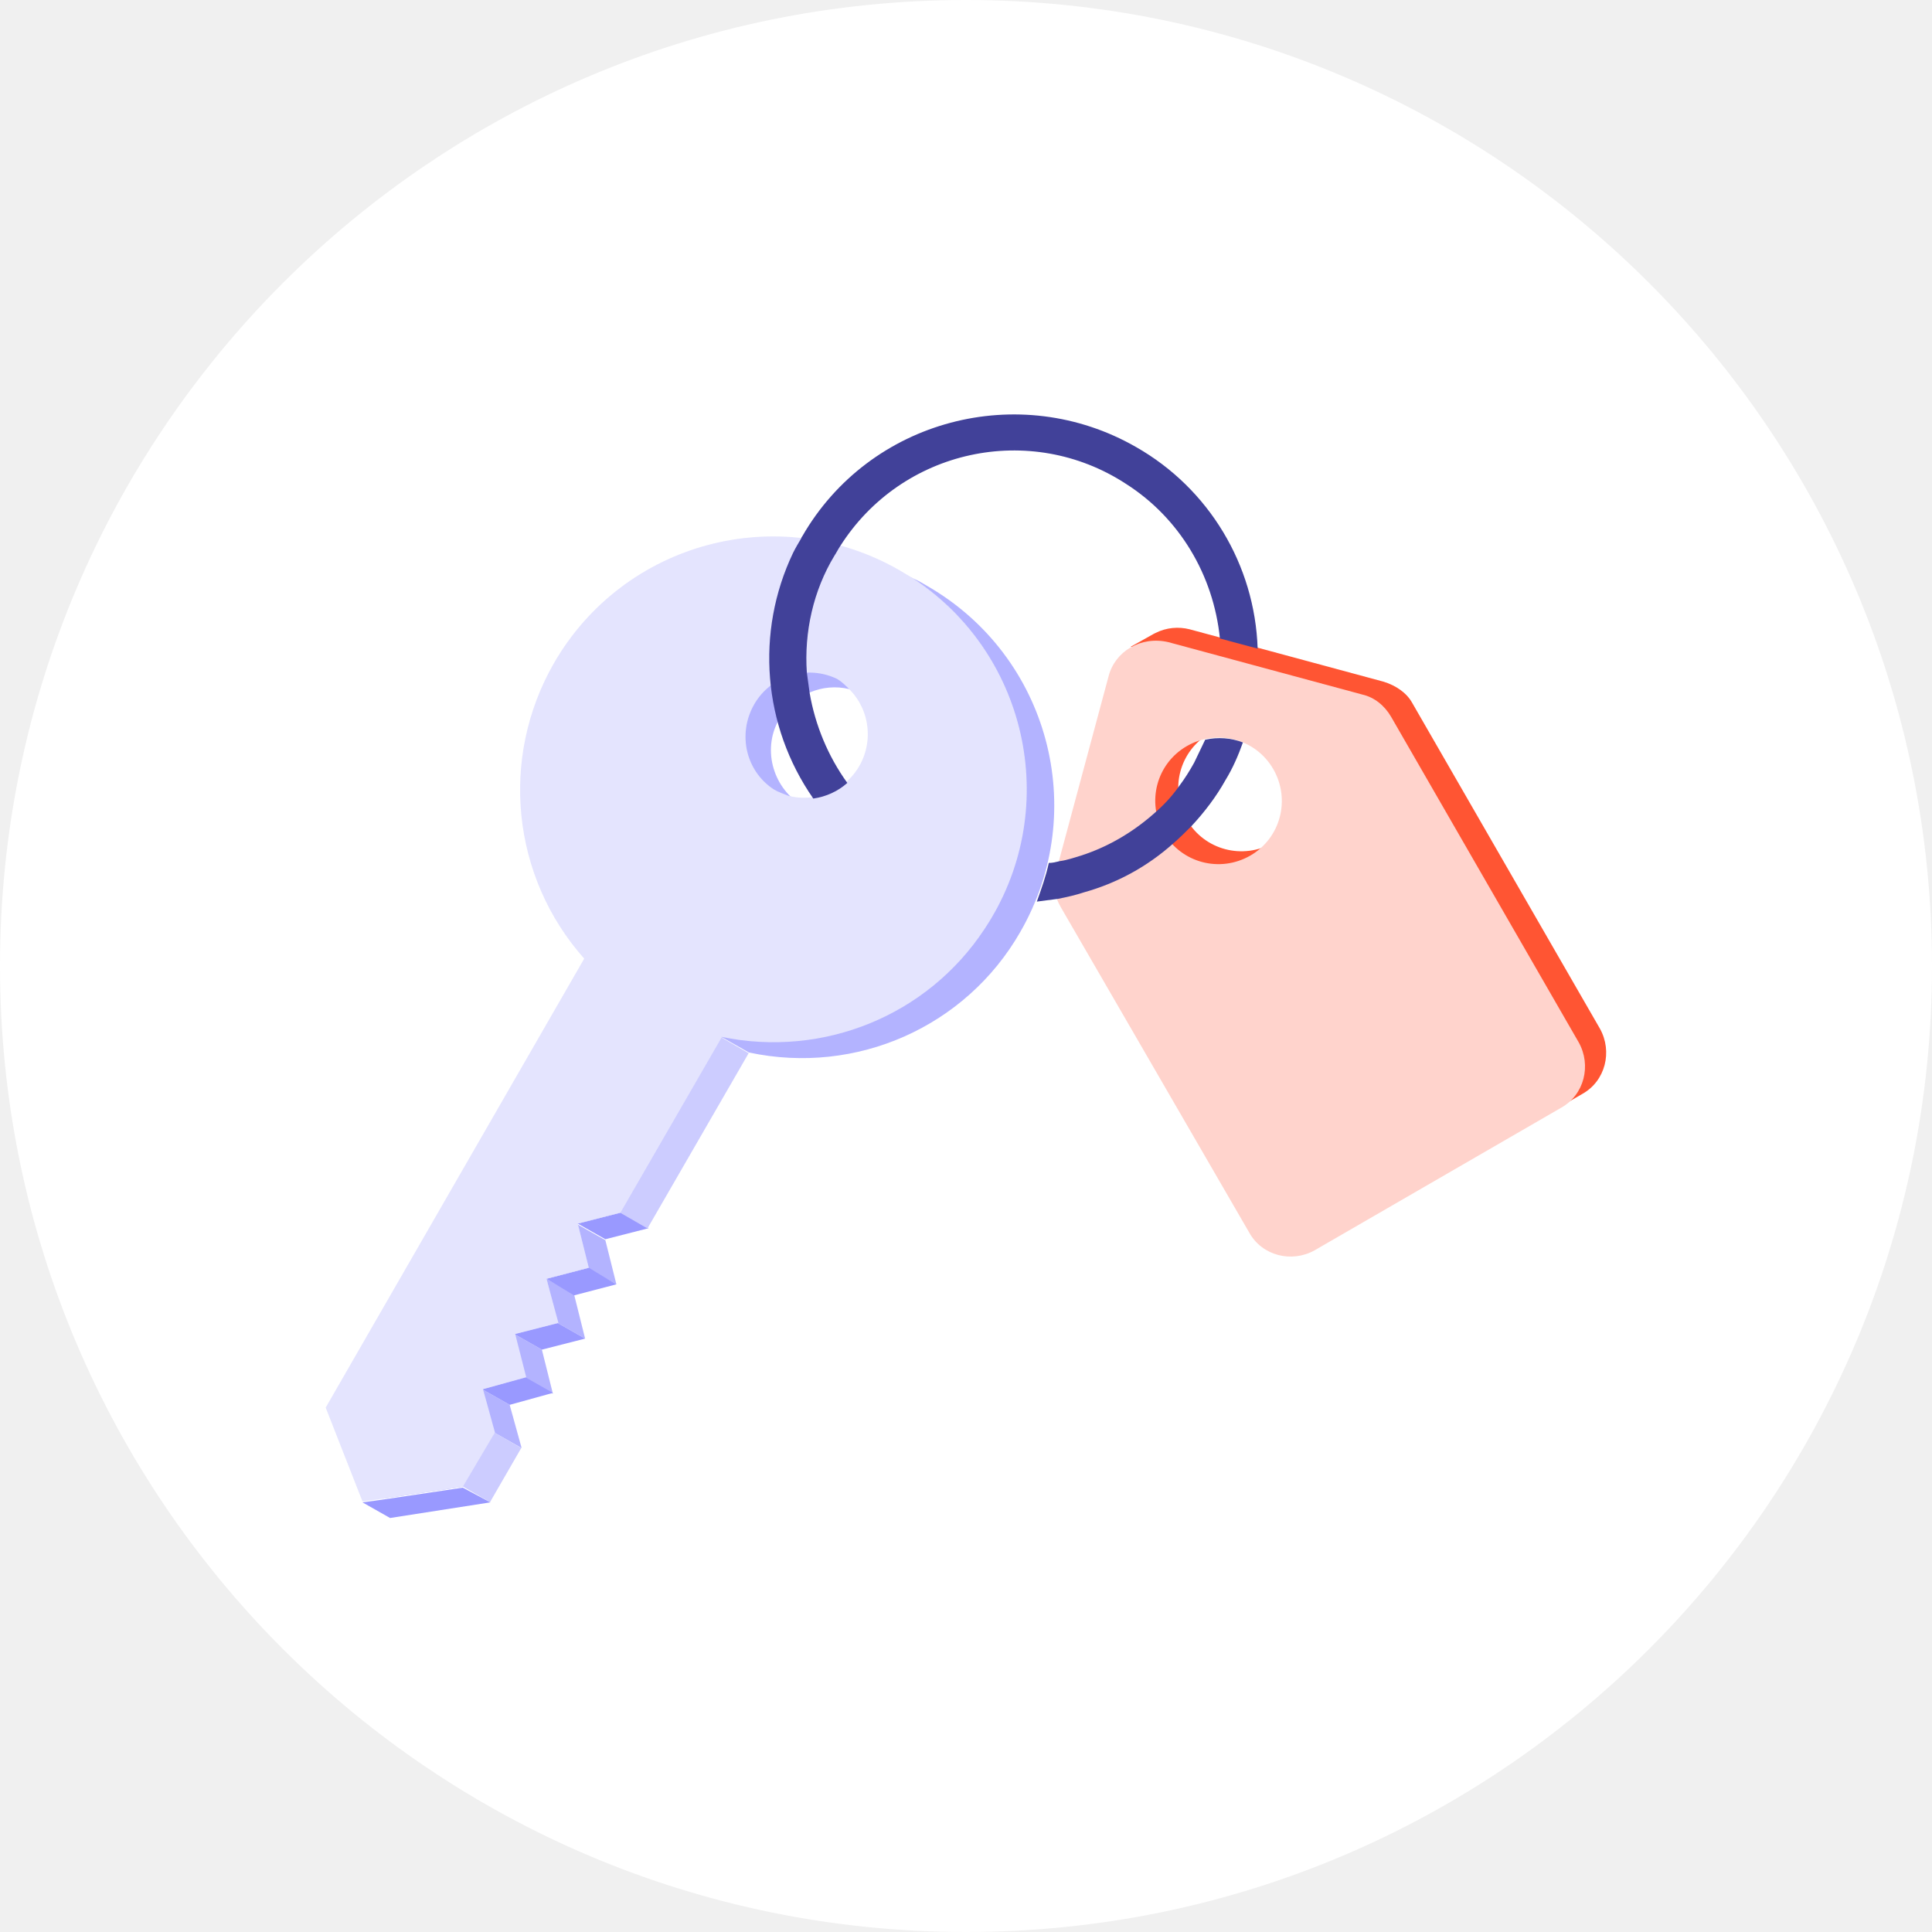
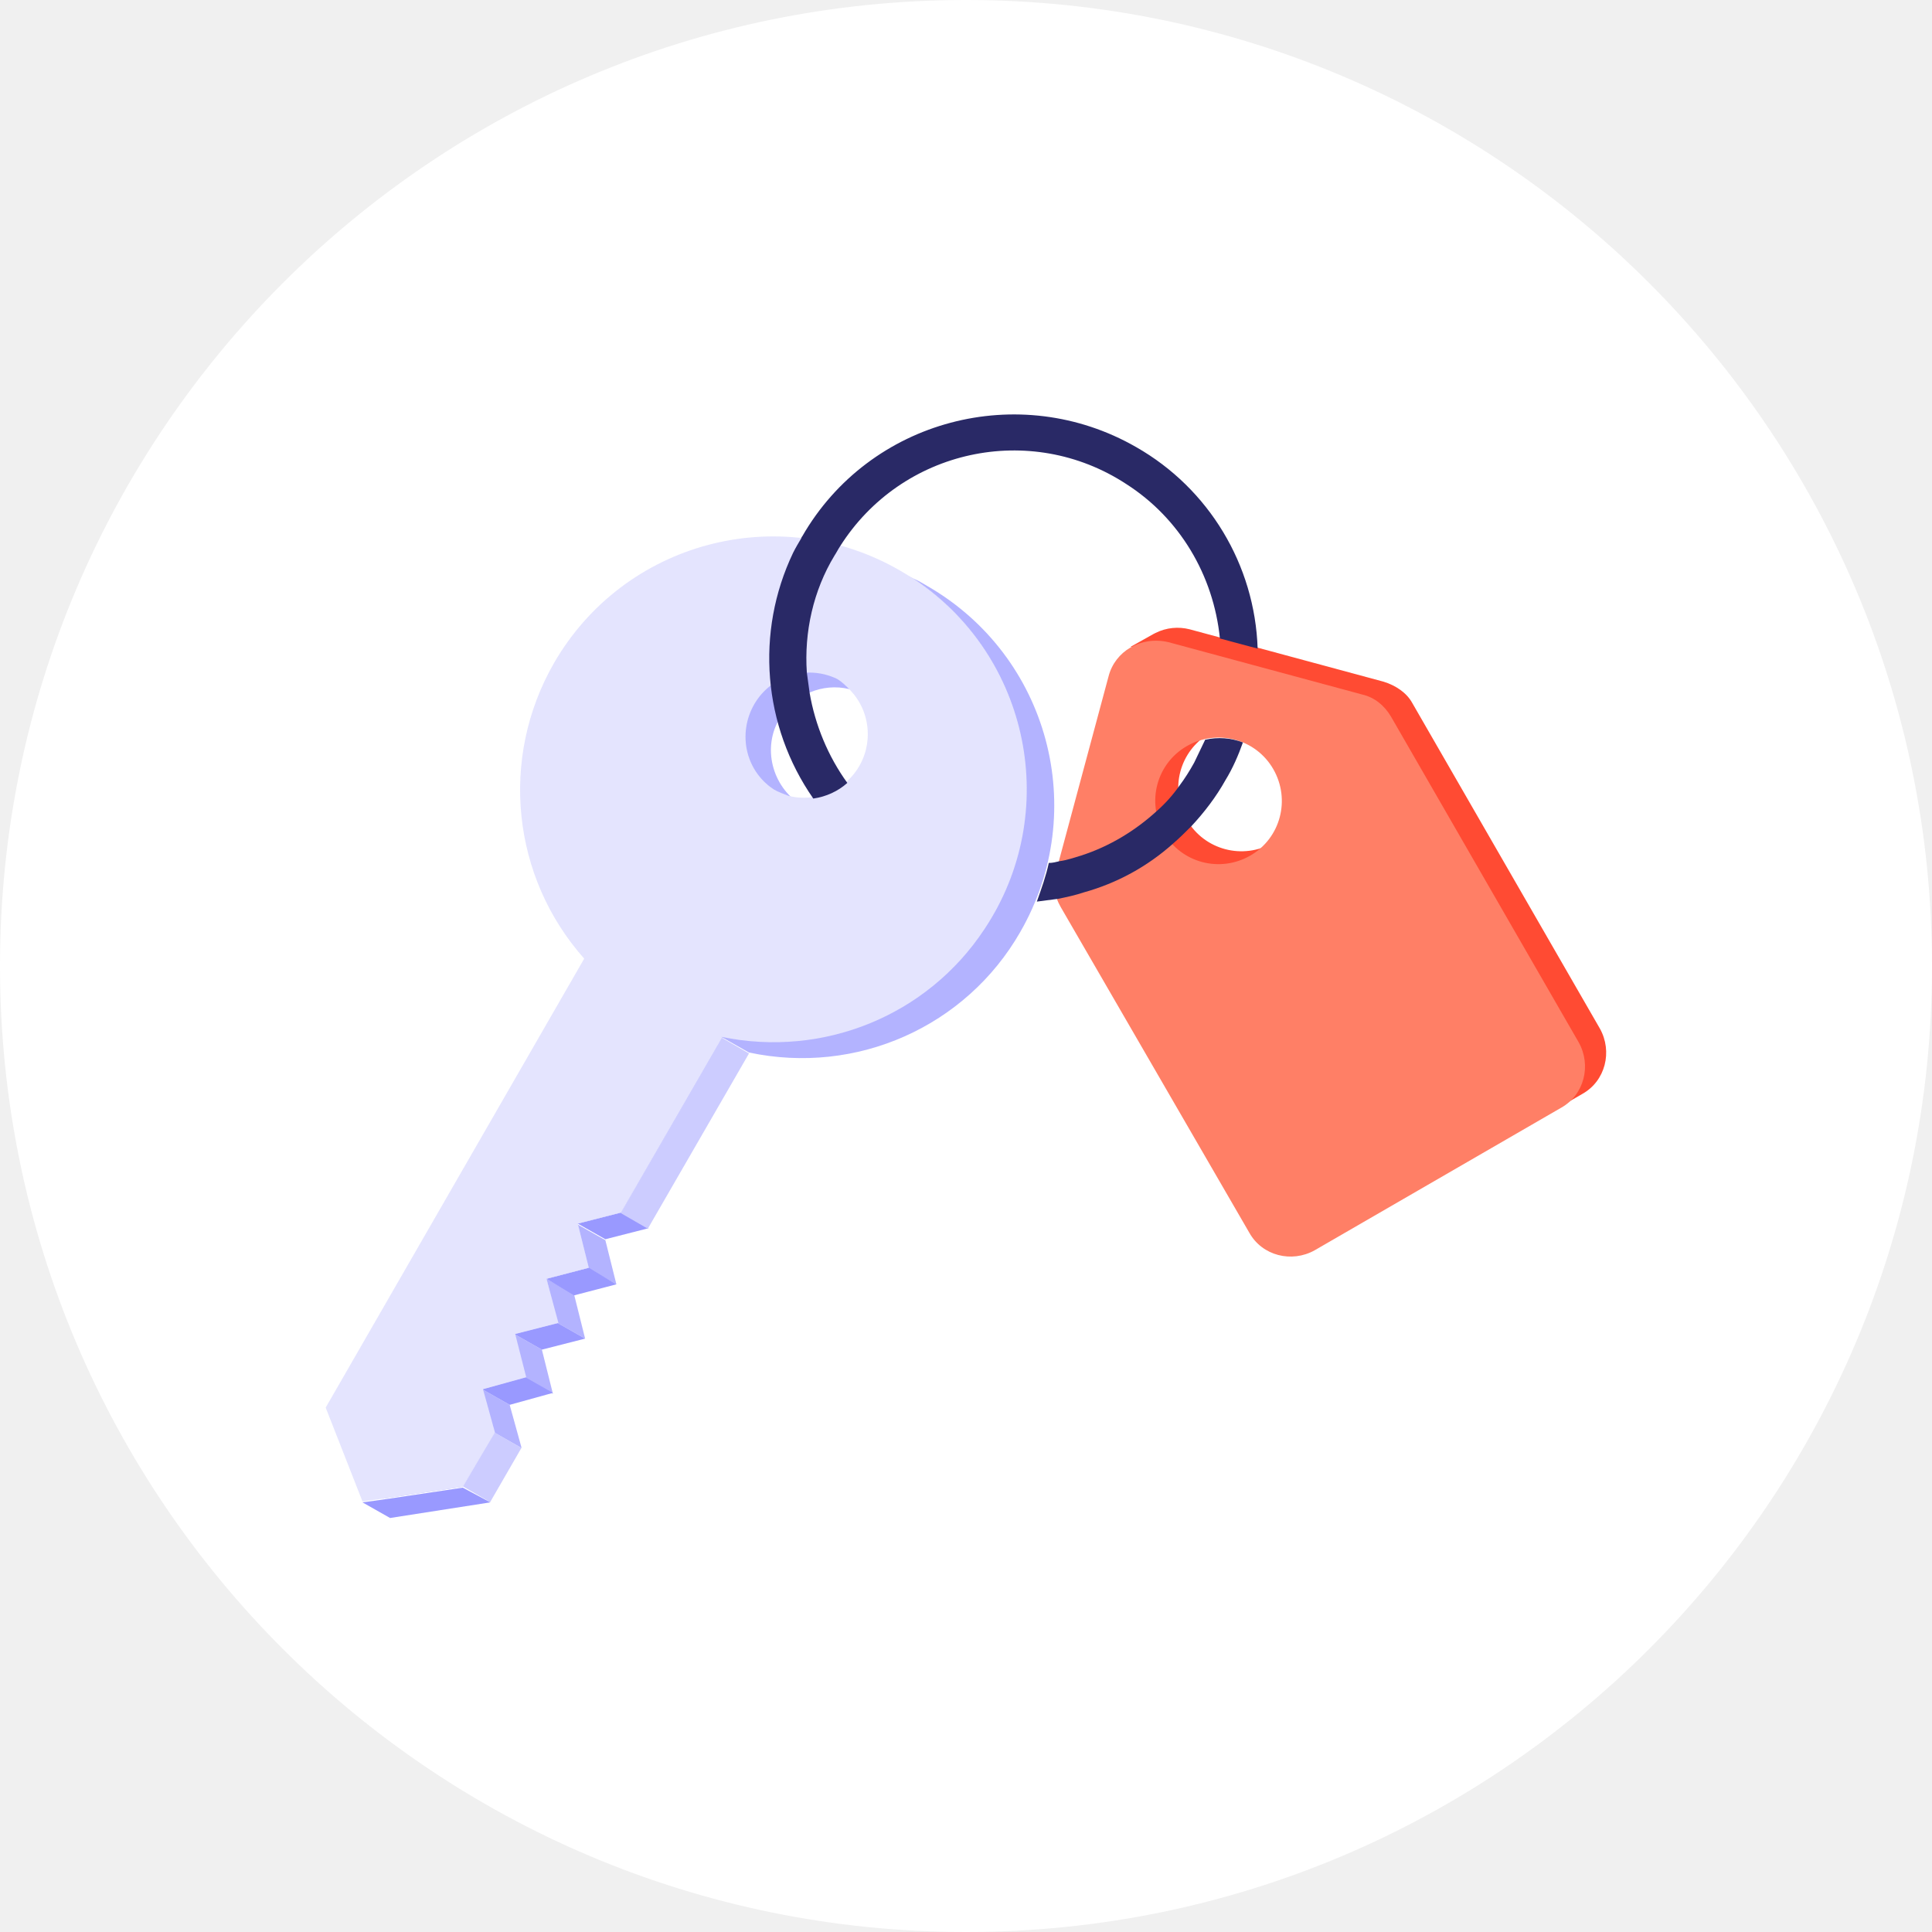
<svg xmlns="http://www.w3.org/2000/svg" version="1.1" id="Layer_1" x="0px" y="0px" viewBox="0 0 210 210" style="enable-background:new 0 0 210 210;" xml:space="preserve">
  <style type="text/css">
	.st0{fill:#FFFFFF;}
	.st1{fill:#B3B3FF;}
	.st2{fill:#9999FF;}
	.st3{fill:#CCCCFF;}
	.st4{fill:#E4E4FE;}
- 	.st5{fill:#FF5533;}
- 	.st6{fill:#FFD3CC;}
- 	.st7{fill:#414199;}
+ 	.st5{fill:#FF4B33;}
+ 	.st6{fill:#FF7F66;}
+ 	.st7{fill:#292966;}
</style>
  <circle id="ellipse" class="st0" cx="105" cy="105" r="105" />
  <g id="icon" transform="translate(55 50)">
    <path id="Path_704" class="st1" d="M44.3,12.9C30.8,6.1,14.2,11.6,7.4,25.2C2.3,35.3,4,47.5,11.5,55.9l-28.1,48.8l3.2,8.2l8.7-1.3   l3.5-5.9l-1.3-4.7l4.7-1.3L1,95l4.7-1.2L4.4,89L9,87.8L7.8,83l4.7-1.2l11-19c14.9,3.1,29.5-6.4,32.6-21.3   C58.4,30.4,53.7,19.1,44.3,12.9z M32.1,37.5c-3.2-2-4.3-6.3-2.3-9.5c1.6-2.5,4.6-3.8,7.5-3.1c0.6,0.2,1.1,0.4,1.6,0.7   c3.4,1.7,4.8,5.8,3.2,9.2s-5.8,4.8-9.2,3.2C32.6,37.9,32.3,37.7,32.1,37.5L32.1,37.5z" />
    <path id="Path_705" class="st1" d="M5.1,101.5l-3-1.7L0.9,95l3,1.7L5.1,101.5z" />
    <path id="Path_706" class="st1" d="M1.7,107.4l-3-1.7l-1.3-4.7l3,1.7L1.7,107.4z" />
    <path id="Path_707" class="st1" d="M8.6,95.5l-3-1.7L4.4,89l3,1.7L8.6,95.5z" />
    <path id="Path_708" class="st1" d="M12,89.6l-3-1.7l-1.2-4.8l3,1.7L12,89.6z" />
    <path id="Path_709" class="st2" d="M-1.7,113.3l-10.9,1.7l-3-1.7l2.2-0.3l8.7-1.3L-1.7,113.3z" />
    <path id="Path_710" class="st2" d="M5.1,101.4l-4.7,1.3l-3-1.7l4.7-1.3L5.1,101.4z" />
    <path id="Path_711" class="st2" d="M8.6,95.5l-4.7,1.2l-3-1.7l4.7-1.2L8.6,95.5z" />
    <path id="Path_712" class="st2" d="M12,89.6l-4.6,1.2l-3-1.8L9,87.8L12,89.6z" />
    <path id="Path_713" class="st2" d="M15.5,83.5l-4.7,1.2l-3-1.7l4.7-1.2L15.5,83.5z" />
-     <rect id="Rectangle_767" x="-4.9" y="107.8" transform="matrix(0.5 -0.866 0.866 0.5 -95.5904 53.4373)" class="st3" width="6.8" height="3.4" />
+     <rect id="Rectangle_767" x="-4.9" y="107.8" transform="matrix(0.5 -0.866 0.866 0.5 -95.5739 53.4313)" class="st3" width="6.8" height="3.4" />
    <path id="Path_714" class="st4" d="M44.3,12.9c-0.5-0.3-1-0.6-1.5-0.9c-13.2-7.6-30-3.1-37.6,10.1c-5.9,10.3-4.6,23.2,3.3,32.1   L-19.6,103l4,10.2l2.2-0.3l8.7-1.3l3.5-5.9l-1.3-4.7l4.7-1.3L1,95l4.7-1.2L4.4,89L9,87.8L7.8,83l4.7-1.2l11-19   c14.9,3.1,29.5-6.4,32.6-21.3C58.4,30.4,53.7,19.1,44.3,12.9z M29.1,35.8c-3.2-2.1-4-6.4-1.9-9.6c1.9-2.9,5.7-3.9,8.8-2.4   c0.5,0.3,0.9,0.7,1.3,1.1c2.7,2.7,2.7,7.1,0,9.8c-1.7,1.7-4.3,2.4-6.6,1.8C30.2,36.3,29.6,36.1,29.1,35.8L29.1,35.8z" />
    <path id="Path_715" class="st1" d="M55.9,51.3c7.6-13.2,3.1-30-10.1-37.6l0,0c-0.5-0.3-1-0.6-1.5-0.8C57,21.3,60.4,38.4,52,51   c-6.2,9.4-17.5,14-28.6,11.7l3,1.7C38.1,66.9,50,61.6,55.9,51.3z" />
-     <rect id="Rectangle_768" x="8.4" y="71.4" transform="matrix(0.5 -0.866 0.866 0.5 -53.6005 53.4021)" class="st3" width="22" height="3.4" />
+     <rect id="Rectangle_768" x="8.4" y="71.5" transform="matrix(0.5 -0.866 0.866 0.5 -53.6489 53.3794)" class="st3" width="22" height="3.4" />
    <path id="Path_716" class="st5" d="M95.4,24.1l-21.1-5.7c-1.2-0.3-2.5-0.2-3.7,0.4l0,0l-0.2,0.1l0,0l-2.5,1.4l0.9,0.1   c-0.3,0.5-0.6,1-0.7,1.6l-5.8,21.2c-0.4,1.3-0.2,2.7,0.5,3.9l20.4,35.4c1.4,2.5,4.6,3.3,7,1.9L117,68.9c2.5-1.4,3.3-4.6,1.9-7.1   L98.5,26.4C97.9,25.3,96.7,24.5,95.4,24.1z M83.4,41.6c-3.3,1.9-7.5,0.8-9.4-2.5s-0.8-7.5,2.5-9.4s7.5-0.8,9.4,2.5l0,0   C87.8,35.5,86.7,39.7,83.4,41.6L83.4,41.6z" />
    <path id="Path_717" class="st6" d="M65.5,23.5l-5.7,21.2c-0.4,1.3-0.2,2.7,0.5,3.9L80.8,84c1.4,2.5,4.6,3.3,7.1,1.9l26.8-15.5   c2.5-1.4,3.3-4.6,1.9-7.1L96.2,27.9c-0.7-1.2-1.8-2.1-3.1-2.4L72,19.8C69,19.1,66.2,20.8,65.5,23.5z M80.9,43   c-3.3,1.9-7.5,0.8-9.4-2.5S70.7,33,74,31.1s7.5-0.8,9.4,2.5l0,0C85.3,36.9,84.2,41.1,80.9,43z" />
    <path id="Path_718" class="st7" d="M68.5-1.4c-12.7-7.3-29-3-36.3,9.7c-0.1,0.1-0.1,0.2-0.1,0.2c-0.3,0.5-0.6,1-0.9,1.6   c-4.1,8.6-3.3,18.8,2.2,26.7c1.4-0.2,2.7-0.8,3.7-1.7c-2.1-2.9-3.5-6.3-4.1-9.8c-0.1-0.7-0.2-1.5-0.3-2.2c-0.3-4.4,0.7-8.9,3-12.7   l0,0c0.2-0.3,0.4-0.7,0.6-1C43-1.2,57-4.2,67.4,2.6c5.8,3.7,9.5,9.9,10.2,16.8l4.1,1.1C81.4,11.4,76.4,3.1,68.5-1.4z M76,30.4   c-0.4,0.8-0.8,1.7-1.2,2.5c-0.5,0.9-1,1.7-1.6,2.5c-0.7,1-1.5,1.9-2.4,2.7c-2.4,2.2-5.2,3.9-8.3,4.9c-0.7,0.2-1.5,0.5-2.3,0.6   c-0.4,0.1-0.8,0.2-1.2,0.2c-0.3,1.4-0.8,2.8-1.3,4.2c0.8-0.1,1.5-0.2,2.3-0.3c1-0.2,1.9-0.4,2.8-0.7c3.6-1,6.9-2.8,9.7-5.3   c0.7-0.6,1.4-1.3,2-1.9c1.4-1.5,2.7-3.2,3.7-5c0.8-1.3,1.4-2.7,1.9-4.1C78.8,30.2,77.4,30.1,76,30.4z" />
  </g>
</svg>
